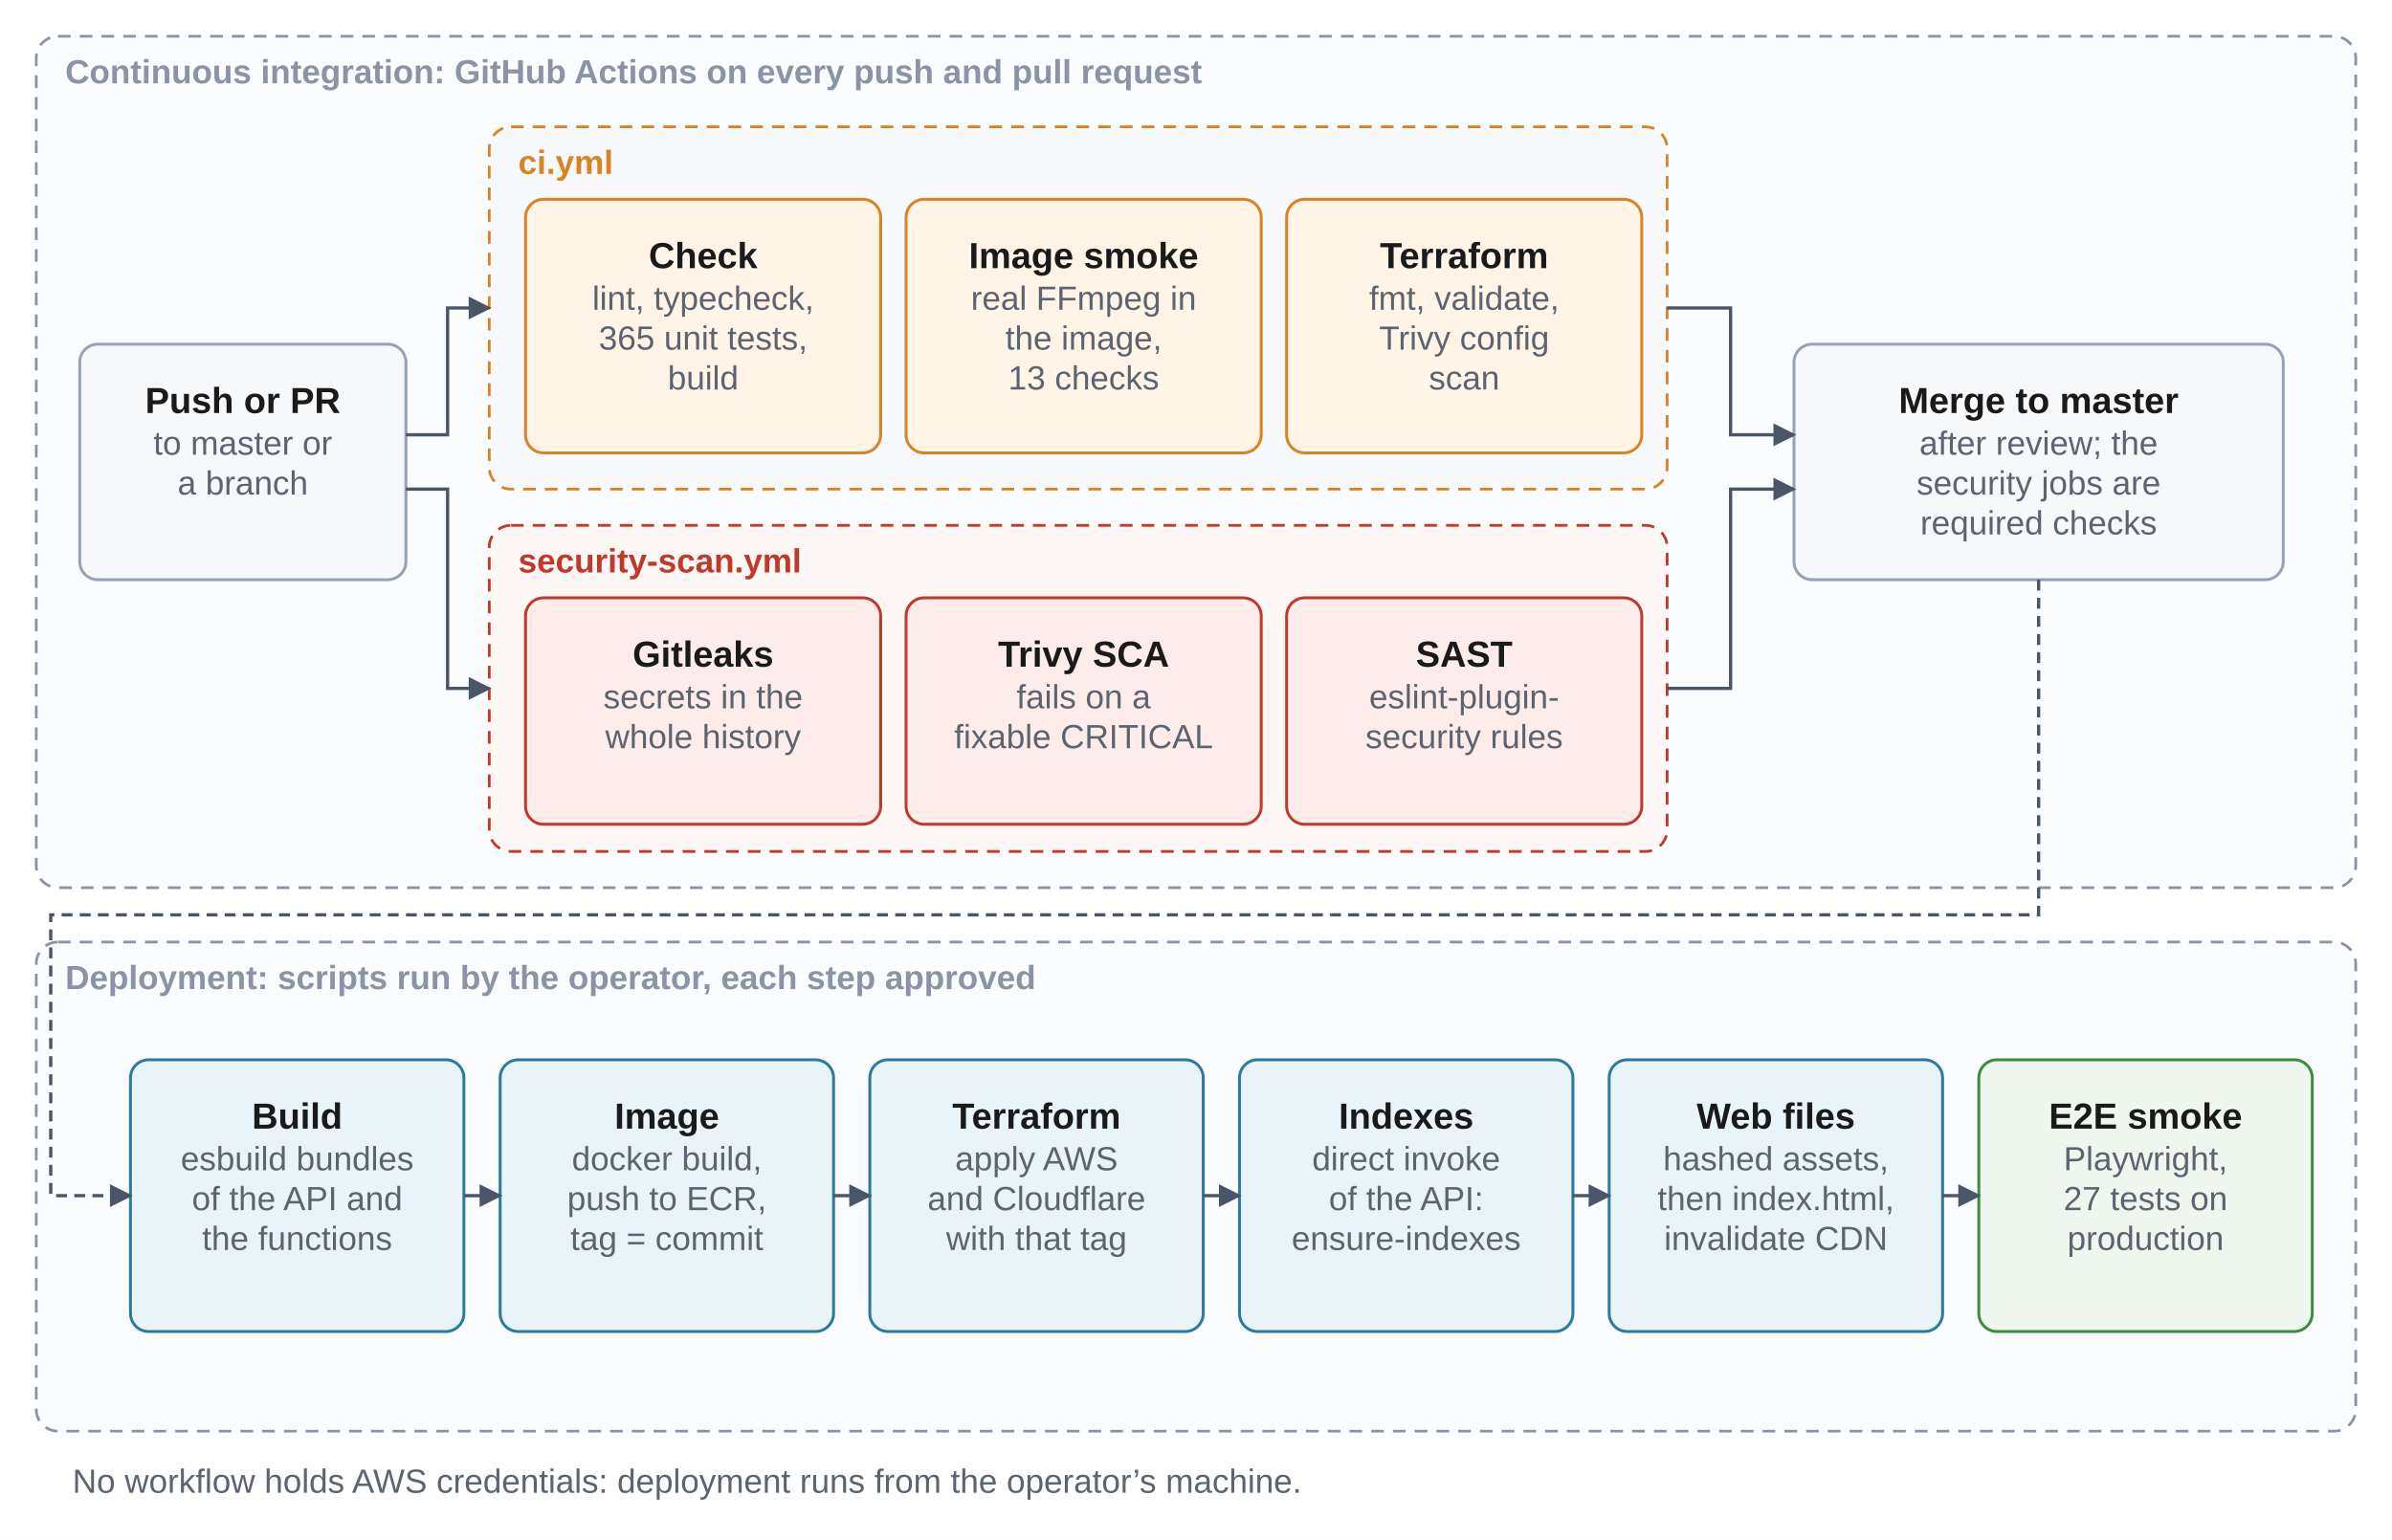
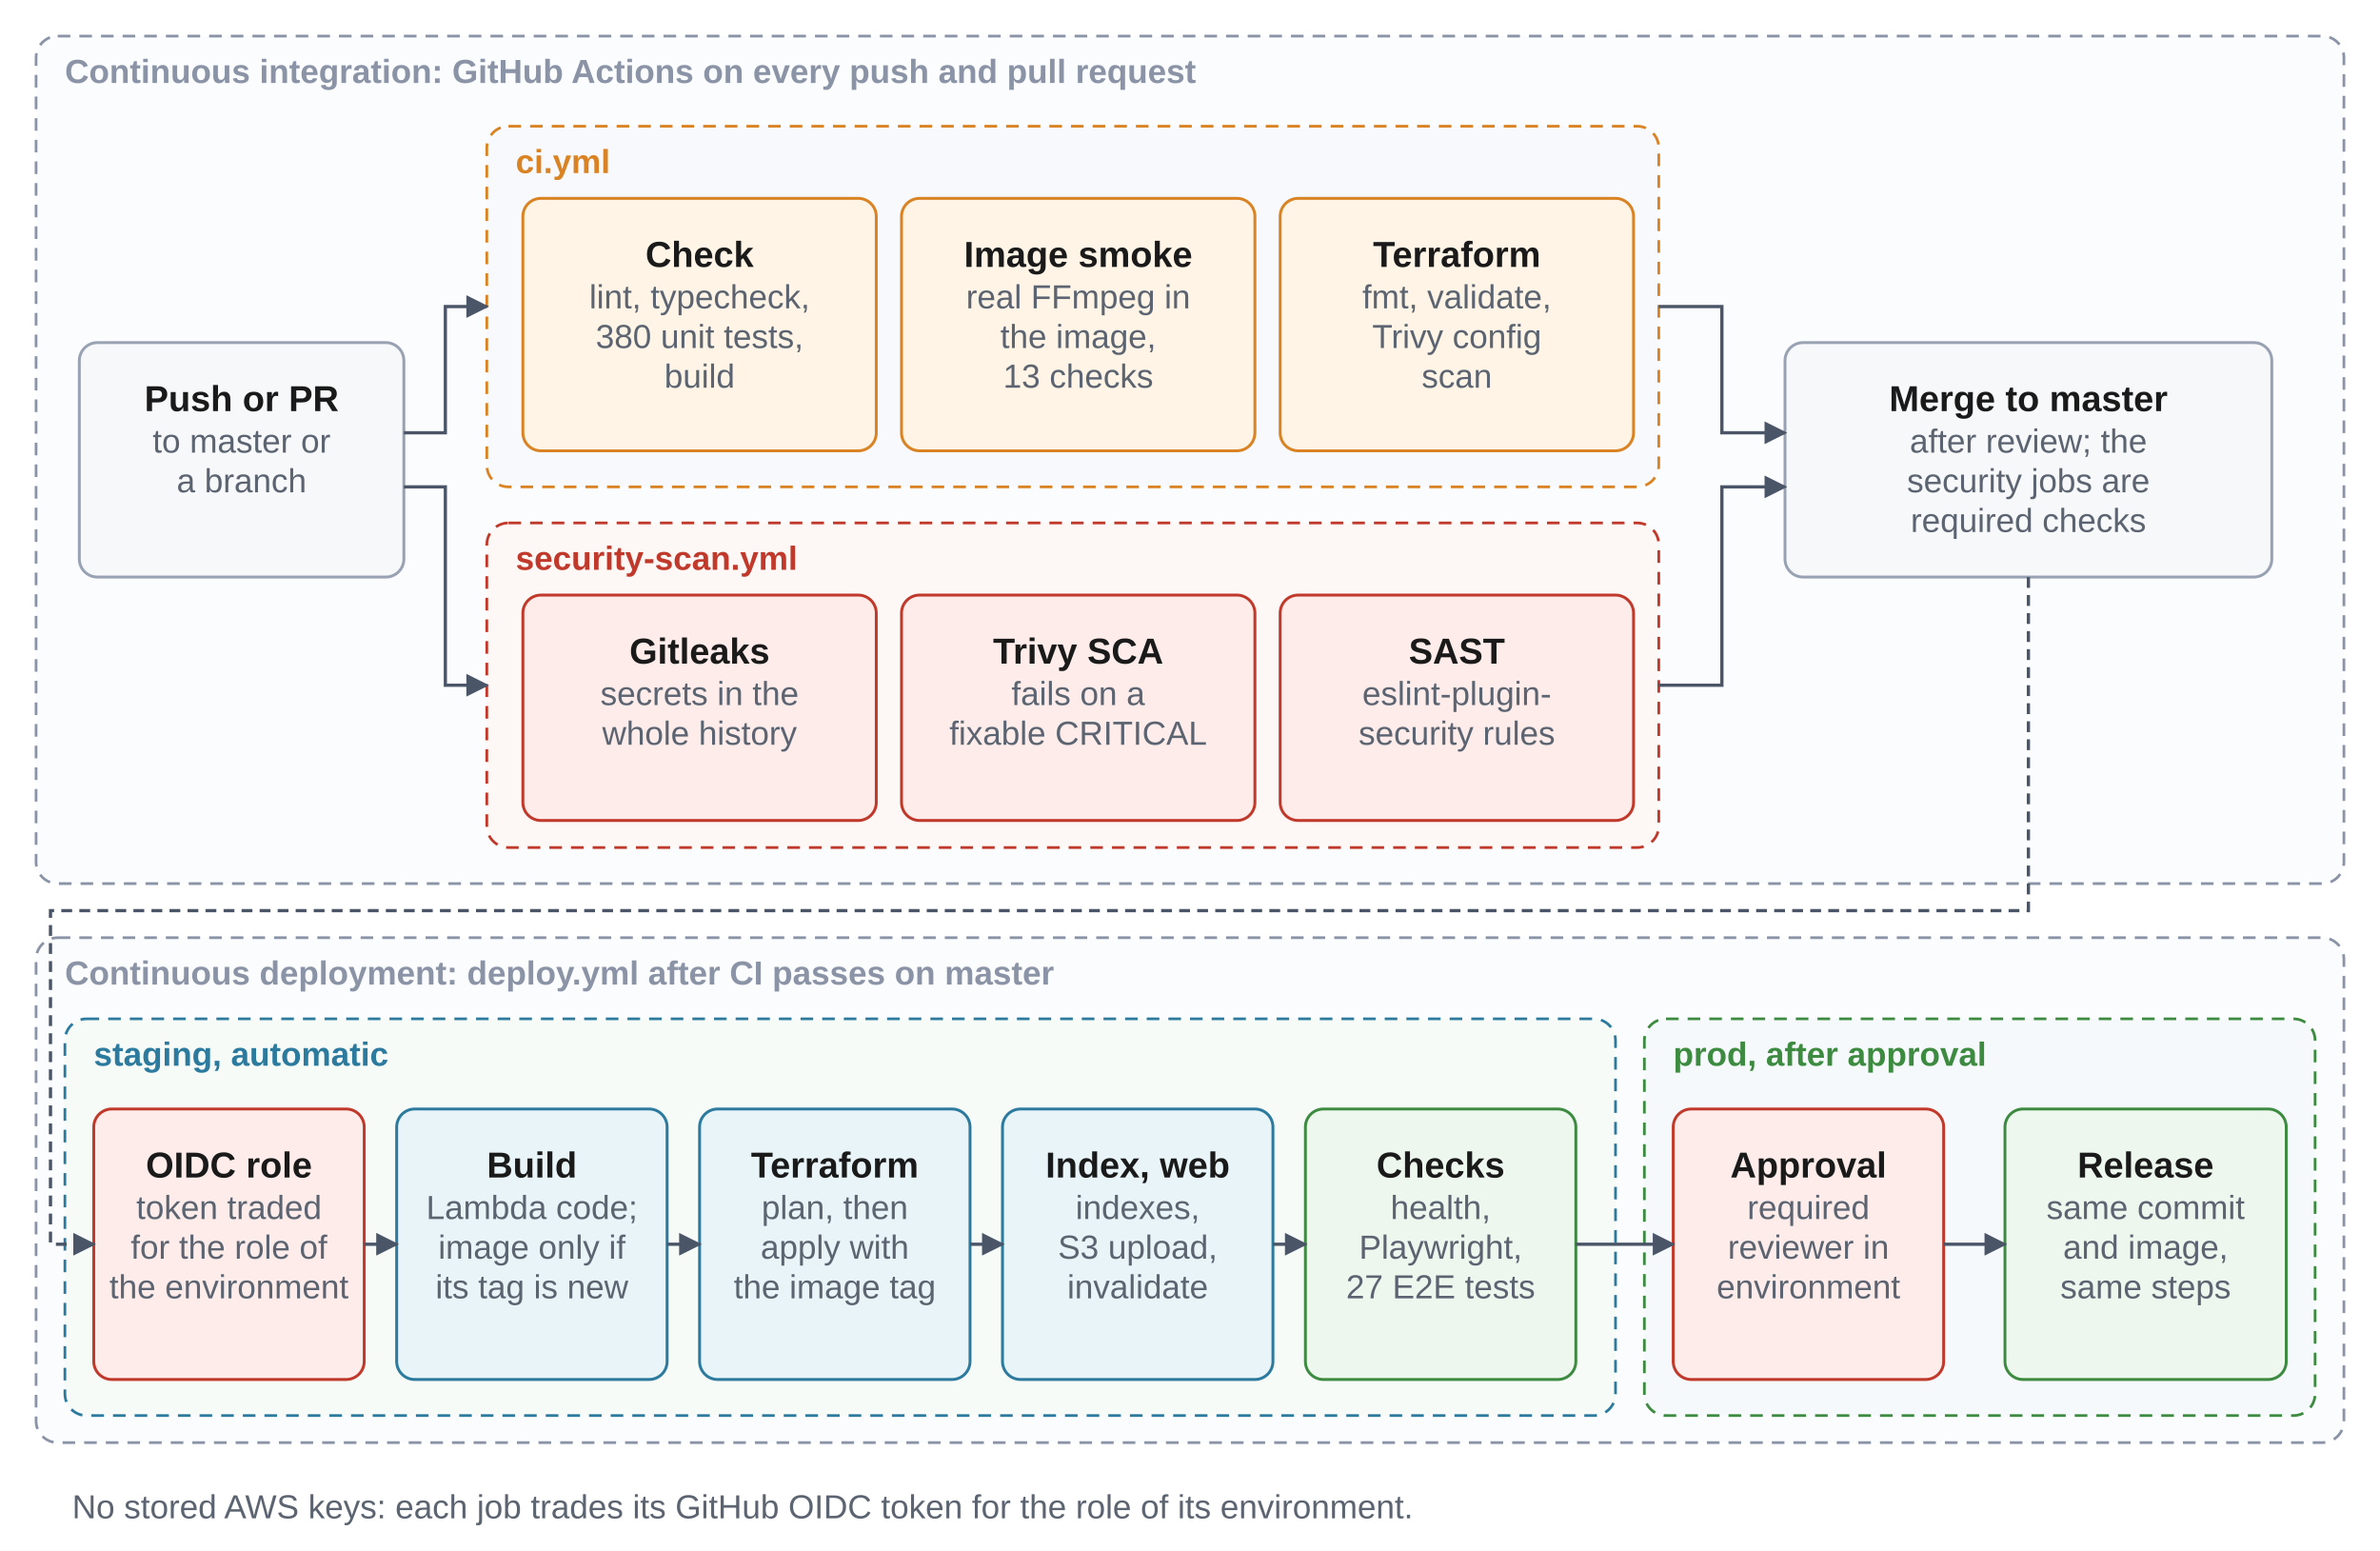
- <svg xmlns="http://www.w3.org/2000/svg" width="1320" height="850" viewBox="0 0 1320 850">
+ <svg xmlns="http://www.w3.org/2000/svg" width="1320" height="860" viewBox="0 0 1320 860">
  <defs>
    <marker id="arrow" viewBox="0 0 10 10" refX="9" refY="5" markerWidth="7" markerHeight="7" orient="auto-start-reverse">
      <path d="M 0 0 L 10 5 L 0 10 z" fill="#4a5568" />
    </marker>
  </defs>
-   <rect width="1320" height="850" fill="#ffffff" />
+   <rect width="1320" height="860" fill="#ffffff" />
  <rect x="20" y="20" width="1280" height="470" rx="12" fill="#fbfcfd" stroke="#8a94a6" stroke-width="1.5" stroke-dasharray="7 5" />
  <text x="36" y="46.0" font-family="Arial, Helvetica, sans-serif" font-size="18.5" font-weight="bold" fill="#8a94a6" text-anchor="start">Continuous integration: GitHub Actions on every push and pull request</text>
  <rect x="44" y="190" width="180" height="130" rx="10" fill="#f7f8fa" stroke="#98a2b3" stroke-width="1.6" />
  <text x="134" y="228.0" font-family="Arial, Helvetica, sans-serif" font-size="20" font-weight="bold" fill="#1a1a1a" text-anchor="middle">Push or PR</text>
  <text x="134" y="251.0" font-family="Arial, Helvetica, sans-serif" font-size="18.5" font-weight="normal" fill="#5b6470" text-anchor="middle">to master or</text>
  <text x="134" y="273.0" font-family="Arial, Helvetica, sans-serif" font-size="18.5" font-weight="normal" fill="#5b6470" text-anchor="middle">a branch</text>
  <rect x="270" y="70" width="650" height="200" rx="12" fill="#f7f9fd" stroke="#d98324" stroke-width="1.5" stroke-dasharray="7 5" />
  <text x="286" y="96.0" font-family="Arial, Helvetica, sans-serif" font-size="18.5" font-weight="bold" fill="#d98324" text-anchor="start">ci.yml</text>
  <rect x="270" y="290" width="650" height="180" rx="12" fill="#fdf8f6" stroke="#c0392b" stroke-width="1.5" stroke-dasharray="7 5" />
  <text x="286" y="316.0" font-family="Arial, Helvetica, sans-serif" font-size="18.5" font-weight="bold" fill="#c0392b" text-anchor="start">security-scan.yml</text>
  <rect x="290" y="110" width="196" height="140" rx="10" fill="#fff4e6" stroke="#d98324" stroke-width="1.6" />
  <text x="388" y="148.0" font-family="Arial, Helvetica, sans-serif" font-size="20" font-weight="bold" fill="#1a1a1a" text-anchor="middle">Check</text>
  <text x="388" y="171.0" font-family="Arial, Helvetica, sans-serif" font-size="18.5" font-weight="normal" fill="#5b6470" text-anchor="middle">lint, typecheck,</text>
-   <text x="388" y="193.0" font-family="Arial, Helvetica, sans-serif" font-size="18.5" font-weight="normal" fill="#5b6470" text-anchor="middle">365 unit tests,</text>
+   <text x="388" y="193.0" font-family="Arial, Helvetica, sans-serif" font-size="18.5" font-weight="normal" fill="#5b6470" text-anchor="middle">380 unit tests,</text>
  <text x="388" y="215.0" font-family="Arial, Helvetica, sans-serif" font-size="18.5" font-weight="normal" fill="#5b6470" text-anchor="middle">build</text>
  <rect x="500" y="110" width="196" height="140" rx="10" fill="#fff4e6" stroke="#d98324" stroke-width="1.6" />
  <text x="598" y="148.0" font-family="Arial, Helvetica, sans-serif" font-size="20" font-weight="bold" fill="#1a1a1a" text-anchor="middle">Image smoke</text>
  <text x="598" y="171.0" font-family="Arial, Helvetica, sans-serif" font-size="18.5" font-weight="normal" fill="#5b6470" text-anchor="middle">real FFmpeg in</text>
  <text x="598" y="193.0" font-family="Arial, Helvetica, sans-serif" font-size="18.5" font-weight="normal" fill="#5b6470" text-anchor="middle">the image,</text>
  <text x="598" y="215.0" font-family="Arial, Helvetica, sans-serif" font-size="18.5" font-weight="normal" fill="#5b6470" text-anchor="middle">13 checks</text>
  <rect x="710" y="110" width="196" height="140" rx="10" fill="#fff4e6" stroke="#d98324" stroke-width="1.6" />
  <text x="808" y="148.0" font-family="Arial, Helvetica, sans-serif" font-size="20" font-weight="bold" fill="#1a1a1a" text-anchor="middle">Terraform</text>
  <text x="808" y="171.0" font-family="Arial, Helvetica, sans-serif" font-size="18.5" font-weight="normal" fill="#5b6470" text-anchor="middle">fmt, validate,</text>
  <text x="808" y="193.0" font-family="Arial, Helvetica, sans-serif" font-size="18.5" font-weight="normal" fill="#5b6470" text-anchor="middle">Trivy config</text>
  <text x="808" y="215.0" font-family="Arial, Helvetica, sans-serif" font-size="18.5" font-weight="normal" fill="#5b6470" text-anchor="middle">scan</text>
  <rect x="290" y="330" width="196" height="125" rx="10" fill="#fdecea" stroke="#c0392b" stroke-width="1.6" />
  <text x="388" y="368.0" font-family="Arial, Helvetica, sans-serif" font-size="20" font-weight="bold" fill="#1a1a1a" text-anchor="middle">Gitleaks</text>
  <text x="388" y="391.0" font-family="Arial, Helvetica, sans-serif" font-size="18.5" font-weight="normal" fill="#5b6470" text-anchor="middle">secrets in the</text>
  <text x="388" y="413.0" font-family="Arial, Helvetica, sans-serif" font-size="18.5" font-weight="normal" fill="#5b6470" text-anchor="middle">whole history</text>
  <rect x="500" y="330" width="196" height="125" rx="10" fill="#fdecea" stroke="#c0392b" stroke-width="1.6" />
  <text x="598" y="368.0" font-family="Arial, Helvetica, sans-serif" font-size="20" font-weight="bold" fill="#1a1a1a" text-anchor="middle">Trivy SCA</text>
  <text x="598" y="391.0" font-family="Arial, Helvetica, sans-serif" font-size="18.5" font-weight="normal" fill="#5b6470" text-anchor="middle">fails on a</text>
  <text x="598" y="413.0" font-family="Arial, Helvetica, sans-serif" font-size="18.5" font-weight="normal" fill="#5b6470" text-anchor="middle">fixable CRITICAL</text>
  <rect x="710" y="330" width="196" height="125" rx="10" fill="#fdecea" stroke="#c0392b" stroke-width="1.6" />
  <text x="808" y="368.0" font-family="Arial, Helvetica, sans-serif" font-size="20" font-weight="bold" fill="#1a1a1a" text-anchor="middle">SAST</text>
  <text x="808" y="391.0" font-family="Arial, Helvetica, sans-serif" font-size="18.5" font-weight="normal" fill="#5b6470" text-anchor="middle">eslint-plugin-</text>
  <text x="808" y="413.0" font-family="Arial, Helvetica, sans-serif" font-size="18.5" font-weight="normal" fill="#5b6470" text-anchor="middle">security rules</text>
  <rect x="990" y="190" width="270" height="130" rx="10" fill="#f7f8fa" stroke="#98a2b3" stroke-width="1.6" />
  <text x="1125" y="228.0" font-family="Arial, Helvetica, sans-serif" font-size="20" font-weight="bold" fill="#1a1a1a" text-anchor="middle">Merge to master</text>
  <text x="1125" y="251.0" font-family="Arial, Helvetica, sans-serif" font-size="18.5" font-weight="normal" fill="#5b6470" text-anchor="middle">after review; the</text>
  <text x="1125" y="273.0" font-family="Arial, Helvetica, sans-serif" font-size="18.5" font-weight="normal" fill="#5b6470" text-anchor="middle">security jobs are</text>
  <text x="1125" y="295.0" font-family="Arial, Helvetica, sans-serif" font-size="18.5" font-weight="normal" fill="#5b6470" text-anchor="middle">required checks</text>
  <path d="M 224 240 L 247 240 L 247 170 L 270 170" fill="none" stroke="#4a5568" stroke-width="1.8" marker-end="url(#arrow)" />
  <path d="M 224 270 L 247 270 L 247 380 L 270 380" fill="none" stroke="#4a5568" stroke-width="1.8" marker-end="url(#arrow)" />
  <path d="M 920 170 L 955 170 L 955 240 L 990 240" fill="none" stroke="#4a5568" stroke-width="1.8" marker-end="url(#arrow)" />
  <path d="M 920 380 L 955 380 L 955 270 L 990 270" fill="none" stroke="#4a5568" stroke-width="1.8" marker-end="url(#arrow)" />
-   <rect x="20" y="520" width="1280" height="270" rx="12" fill="#fbfcfd" stroke="#8a94a6" stroke-width="1.5" stroke-dasharray="7 5" />
-   <text x="36" y="546.0" font-family="Arial, Helvetica, sans-serif" font-size="18.5" font-weight="bold" fill="#8a94a6" text-anchor="start">Deployment: scripts run by the operator, each step approved</text>
-   <rect x="72" y="585" width="184" height="150" rx="10" fill="#e8f4f8" stroke="#2c7a9e" stroke-width="1.6" />
-   <text x="164" y="623.0" font-family="Arial, Helvetica, sans-serif" font-size="20" font-weight="bold" fill="#1a1a1a" text-anchor="middle">Build</text>
-   <text x="164" y="646.0" font-family="Arial, Helvetica, sans-serif" font-size="18.5" font-weight="normal" fill="#5b6470" text-anchor="middle">esbuild bundles</text>
-   <text x="164" y="668.0" font-family="Arial, Helvetica, sans-serif" font-size="18.5" font-weight="normal" fill="#5b6470" text-anchor="middle">of the API and</text>
-   <text x="164" y="690.0" font-family="Arial, Helvetica, sans-serif" font-size="18.5" font-weight="normal" fill="#5b6470" text-anchor="middle">the functions</text>
-   <rect x="276" y="585" width="184" height="150" rx="10" fill="#e8f4f8" stroke="#2c7a9e" stroke-width="1.6" />
-   <text x="368" y="623.0" font-family="Arial, Helvetica, sans-serif" font-size="20" font-weight="bold" fill="#1a1a1a" text-anchor="middle">Image</text>
-   <text x="368" y="646.0" font-family="Arial, Helvetica, sans-serif" font-size="18.5" font-weight="normal" fill="#5b6470" text-anchor="middle">docker build,</text>
-   <text x="368" y="668.0" font-family="Arial, Helvetica, sans-serif" font-size="18.5" font-weight="normal" fill="#5b6470" text-anchor="middle">push to ECR,</text>
-   <text x="368" y="690.0" font-family="Arial, Helvetica, sans-serif" font-size="18.5" font-weight="normal" fill="#5b6470" text-anchor="middle">tag = commit</text>
-   <rect x="480" y="585" width="184" height="150" rx="10" fill="#e8f4f8" stroke="#2c7a9e" stroke-width="1.6" />
-   <text x="572" y="623.0" font-family="Arial, Helvetica, sans-serif" font-size="20" font-weight="bold" fill="#1a1a1a" text-anchor="middle">Terraform</text>
-   <text x="572" y="646.0" font-family="Arial, Helvetica, sans-serif" font-size="18.5" font-weight="normal" fill="#5b6470" text-anchor="middle">apply AWS</text>
-   <text x="572" y="668.0" font-family="Arial, Helvetica, sans-serif" font-size="18.5" font-weight="normal" fill="#5b6470" text-anchor="middle">and Cloudflare</text>
-   <text x="572" y="690.0" font-family="Arial, Helvetica, sans-serif" font-size="18.5" font-weight="normal" fill="#5b6470" text-anchor="middle">with that tag</text>
-   <rect x="684" y="585" width="184" height="150" rx="10" fill="#e8f4f8" stroke="#2c7a9e" stroke-width="1.6" />
-   <text x="776" y="623.0" font-family="Arial, Helvetica, sans-serif" font-size="20" font-weight="bold" fill="#1a1a1a" text-anchor="middle">Indexes</text>
-   <text x="776" y="646.0" font-family="Arial, Helvetica, sans-serif" font-size="18.5" font-weight="normal" fill="#5b6470" text-anchor="middle">direct invoke</text>
-   <text x="776" y="668.0" font-family="Arial, Helvetica, sans-serif" font-size="18.5" font-weight="normal" fill="#5b6470" text-anchor="middle">of the API:</text>
-   <text x="776" y="690.0" font-family="Arial, Helvetica, sans-serif" font-size="18.5" font-weight="normal" fill="#5b6470" text-anchor="middle">ensure-indexes</text>
-   <rect x="888" y="585" width="184" height="150" rx="10" fill="#e8f4f8" stroke="#2c7a9e" stroke-width="1.6" />
-   <text x="980" y="623.0" font-family="Arial, Helvetica, sans-serif" font-size="20" font-weight="bold" fill="#1a1a1a" text-anchor="middle">Web files</text>
-   <text x="980" y="646.0" font-family="Arial, Helvetica, sans-serif" font-size="18.5" font-weight="normal" fill="#5b6470" text-anchor="middle">hashed assets,</text>
-   <text x="980" y="668.0" font-family="Arial, Helvetica, sans-serif" font-size="18.5" font-weight="normal" fill="#5b6470" text-anchor="middle">then index.html,</text>
-   <text x="980" y="690.0" font-family="Arial, Helvetica, sans-serif" font-size="18.5" font-weight="normal" fill="#5b6470" text-anchor="middle">invalidate CDN</text>
-   <rect x="1092" y="585" width="184" height="150" rx="10" fill="#eef7ee" stroke="#3d8b40" stroke-width="1.6" />
-   <text x="1184" y="623.0" font-family="Arial, Helvetica, sans-serif" font-size="20" font-weight="bold" fill="#1a1a1a" text-anchor="middle">E2E smoke</text>
-   <text x="1184" y="646.0" font-family="Arial, Helvetica, sans-serif" font-size="18.5" font-weight="normal" fill="#5b6470" text-anchor="middle">Playwright,</text>
-   <text x="1184" y="668.0" font-family="Arial, Helvetica, sans-serif" font-size="18.5" font-weight="normal" fill="#5b6470" text-anchor="middle">27 tests on</text>
-   <text x="1184" y="690.0" font-family="Arial, Helvetica, sans-serif" font-size="18.5" font-weight="normal" fill="#5b6470" text-anchor="middle">production</text>
-   <path d="M 256 660 L 276 660" fill="none" stroke="#4a5568" stroke-width="1.8" marker-end="url(#arrow)" />
-   <path d="M 460 660 L 480 660" fill="none" stroke="#4a5568" stroke-width="1.8" marker-end="url(#arrow)" />
-   <path d="M 664 660 L 684 660" fill="none" stroke="#4a5568" stroke-width="1.8" marker-end="url(#arrow)" />
-   <path d="M 868 660 L 888 660" fill="none" stroke="#4a5568" stroke-width="1.8" marker-end="url(#arrow)" />
-   <path d="M 1072 660 L 1092 660" fill="none" stroke="#4a5568" stroke-width="1.8" marker-end="url(#arrow)" />
-   <path d="M 1125 320 L 1125 505 L 28 505 L 28 660 L 72 660" fill="none" stroke="#4a5568" stroke-width="1.8" stroke-dasharray="6 4" marker-end="url(#arrow)" />
-   <text x="40" y="824.0" font-family="Arial, Helvetica, sans-serif" font-size="18.5" font-weight="normal" fill="#5b6470" text-anchor="start">No workflow holds AWS credentials: deployment runs from the operator’s machine.</text>
+   <rect x="20" y="520" width="1280" height="280" rx="12" fill="#fbfcfd" stroke="#8a94a6" stroke-width="1.5" stroke-dasharray="7 5" />
+   <text x="36" y="546.0" font-family="Arial, Helvetica, sans-serif" font-size="18.5" font-weight="bold" fill="#8a94a6" text-anchor="start">Continuous deployment: deploy.yml after CI passes on master</text>
+   <rect x="36" y="565" width="860" height="220" rx="12" fill="#f7fbf8" stroke="#2c7a9e" stroke-width="1.5" stroke-dasharray="7 5" />
+   <text x="52" y="591.0" font-family="Arial, Helvetica, sans-serif" font-size="18.5" font-weight="bold" fill="#2c7a9e" text-anchor="start">staging, automatic</text>
+   <rect x="912" y="565" width="372" height="220" rx="12" fill="#f6f9fc" stroke="#3d8b40" stroke-width="1.5" stroke-dasharray="7 5" />
+   <text x="928" y="591.0" font-family="Arial, Helvetica, sans-serif" font-size="18.5" font-weight="bold" fill="#3d8b40" text-anchor="start">prod, after approval</text>
+   <rect x="52" y="615" width="150" height="150" rx="10" fill="#fdecea" stroke="#c0392b" stroke-width="1.6" />
+   <text x="127" y="653.0" font-family="Arial, Helvetica, sans-serif" font-size="20" font-weight="bold" fill="#1a1a1a" text-anchor="middle">OIDC role</text>
+   <text x="127" y="676.0" font-family="Arial, Helvetica, sans-serif" font-size="18.5" font-weight="normal" fill="#5b6470" text-anchor="middle">token traded</text>
+   <text x="127" y="698.0" font-family="Arial, Helvetica, sans-serif" font-size="18.5" font-weight="normal" fill="#5b6470" text-anchor="middle">for the role of</text>
+   <text x="127" y="720.0" font-family="Arial, Helvetica, sans-serif" font-size="18.5" font-weight="normal" fill="#5b6470" text-anchor="middle">the environment</text>
+   <rect x="220" y="615" width="150" height="150" rx="10" fill="#e8f4f8" stroke="#2c7a9e" stroke-width="1.6" />
+   <text x="295" y="653.0" font-family="Arial, Helvetica, sans-serif" font-size="20" font-weight="bold" fill="#1a1a1a" text-anchor="middle">Build</text>
+   <text x="295" y="676.0" font-family="Arial, Helvetica, sans-serif" font-size="18.5" font-weight="normal" fill="#5b6470" text-anchor="middle">Lambda code;</text>
+   <text x="295" y="698.0" font-family="Arial, Helvetica, sans-serif" font-size="18.5" font-weight="normal" fill="#5b6470" text-anchor="middle">image only if</text>
+   <text x="295" y="720.0" font-family="Arial, Helvetica, sans-serif" font-size="18.5" font-weight="normal" fill="#5b6470" text-anchor="middle">its tag is new</text>
+   <rect x="388" y="615" width="150" height="150" rx="10" fill="#e8f4f8" stroke="#2c7a9e" stroke-width="1.6" />
+   <text x="463" y="653.0" font-family="Arial, Helvetica, sans-serif" font-size="20" font-weight="bold" fill="#1a1a1a" text-anchor="middle">Terraform</text>
+   <text x="463" y="676.0" font-family="Arial, Helvetica, sans-serif" font-size="18.5" font-weight="normal" fill="#5b6470" text-anchor="middle">plan, then</text>
+   <text x="463" y="698.0" font-family="Arial, Helvetica, sans-serif" font-size="18.5" font-weight="normal" fill="#5b6470" text-anchor="middle">apply with</text>
+   <text x="463" y="720.0" font-family="Arial, Helvetica, sans-serif" font-size="18.5" font-weight="normal" fill="#5b6470" text-anchor="middle">the image tag</text>
+   <rect x="556" y="615" width="150" height="150" rx="10" fill="#e8f4f8" stroke="#2c7a9e" stroke-width="1.6" />
+   <text x="631" y="653.0" font-family="Arial, Helvetica, sans-serif" font-size="20" font-weight="bold" fill="#1a1a1a" text-anchor="middle">Index, web</text>
+   <text x="631" y="676.0" font-family="Arial, Helvetica, sans-serif" font-size="18.5" font-weight="normal" fill="#5b6470" text-anchor="middle">indexes,</text>
+   <text x="631" y="698.0" font-family="Arial, Helvetica, sans-serif" font-size="18.5" font-weight="normal" fill="#5b6470" text-anchor="middle">S3 upload,</text>
+   <text x="631" y="720.0" font-family="Arial, Helvetica, sans-serif" font-size="18.5" font-weight="normal" fill="#5b6470" text-anchor="middle">invalidate</text>
+   <rect x="724" y="615" width="150" height="150" rx="10" fill="#eef7ee" stroke="#3d8b40" stroke-width="1.6" />
+   <text x="799" y="653.0" font-family="Arial, Helvetica, sans-serif" font-size="20" font-weight="bold" fill="#1a1a1a" text-anchor="middle">Checks</text>
+   <text x="799" y="676.0" font-family="Arial, Helvetica, sans-serif" font-size="18.5" font-weight="normal" fill="#5b6470" text-anchor="middle">health,</text>
+   <text x="799" y="698.0" font-family="Arial, Helvetica, sans-serif" font-size="18.5" font-weight="normal" fill="#5b6470" text-anchor="middle">Playwright,</text>
+   <text x="799" y="720.0" font-family="Arial, Helvetica, sans-serif" font-size="18.5" font-weight="normal" fill="#5b6470" text-anchor="middle">27 E2E tests</text>
+   <rect x="928" y="615" width="150" height="150" rx="10" fill="#fdecea" stroke="#c0392b" stroke-width="1.6" />
+   <text x="1003" y="653.0" font-family="Arial, Helvetica, sans-serif" font-size="20" font-weight="bold" fill="#1a1a1a" text-anchor="middle">Approval</text>
+   <text x="1003" y="676.0" font-family="Arial, Helvetica, sans-serif" font-size="18.5" font-weight="normal" fill="#5b6470" text-anchor="middle">required</text>
+   <text x="1003" y="698.0" font-family="Arial, Helvetica, sans-serif" font-size="18.5" font-weight="normal" fill="#5b6470" text-anchor="middle">reviewer in</text>
+   <text x="1003" y="720.0" font-family="Arial, Helvetica, sans-serif" font-size="18.5" font-weight="normal" fill="#5b6470" text-anchor="middle">environment</text>
+   <rect x="1112" y="615" width="156" height="150" rx="10" fill="#eef7ee" stroke="#3d8b40" stroke-width="1.6" />
+   <text x="1190" y="653.0" font-family="Arial, Helvetica, sans-serif" font-size="20" font-weight="bold" fill="#1a1a1a" text-anchor="middle">Release</text>
+   <text x="1190" y="676.0" font-family="Arial, Helvetica, sans-serif" font-size="18.5" font-weight="normal" fill="#5b6470" text-anchor="middle">same commit</text>
+   <text x="1190" y="698.0" font-family="Arial, Helvetica, sans-serif" font-size="18.5" font-weight="normal" fill="#5b6470" text-anchor="middle">and image,</text>
+   <text x="1190" y="720.0" font-family="Arial, Helvetica, sans-serif" font-size="18.5" font-weight="normal" fill="#5b6470" text-anchor="middle">same steps</text>
+   <path d="M 202 690 L 220 690" fill="none" stroke="#4a5568" stroke-width="1.8" marker-end="url(#arrow)" />
+   <path d="M 370 690 L 388 690" fill="none" stroke="#4a5568" stroke-width="1.8" marker-end="url(#arrow)" />
+   <path d="M 538 690 L 556 690" fill="none" stroke="#4a5568" stroke-width="1.8" marker-end="url(#arrow)" />
+   <path d="M 706 690 L 724 690" fill="none" stroke="#4a5568" stroke-width="1.8" marker-end="url(#arrow)" />
+   <path d="M 874 690 L 928 690" fill="none" stroke="#4a5568" stroke-width="1.8" marker-end="url(#arrow)" />
+   <path d="M 1078 690 L 1112 690" fill="none" stroke="#4a5568" stroke-width="1.8" marker-end="url(#arrow)" />
+   <path d="M 1125 320 L 1125 505 L 28 505 L 28 690 L 52 690" fill="none" stroke="#4a5568" stroke-width="1.8" stroke-dasharray="6 4" marker-end="url(#arrow)" />
+   <text x="40" y="842.0" font-family="Arial, Helvetica, sans-serif" font-size="18.5" font-weight="normal" fill="#5b6470" text-anchor="start">No stored AWS keys: each job trades its GitHub OIDC token for the role of its environment.</text>
</svg>
